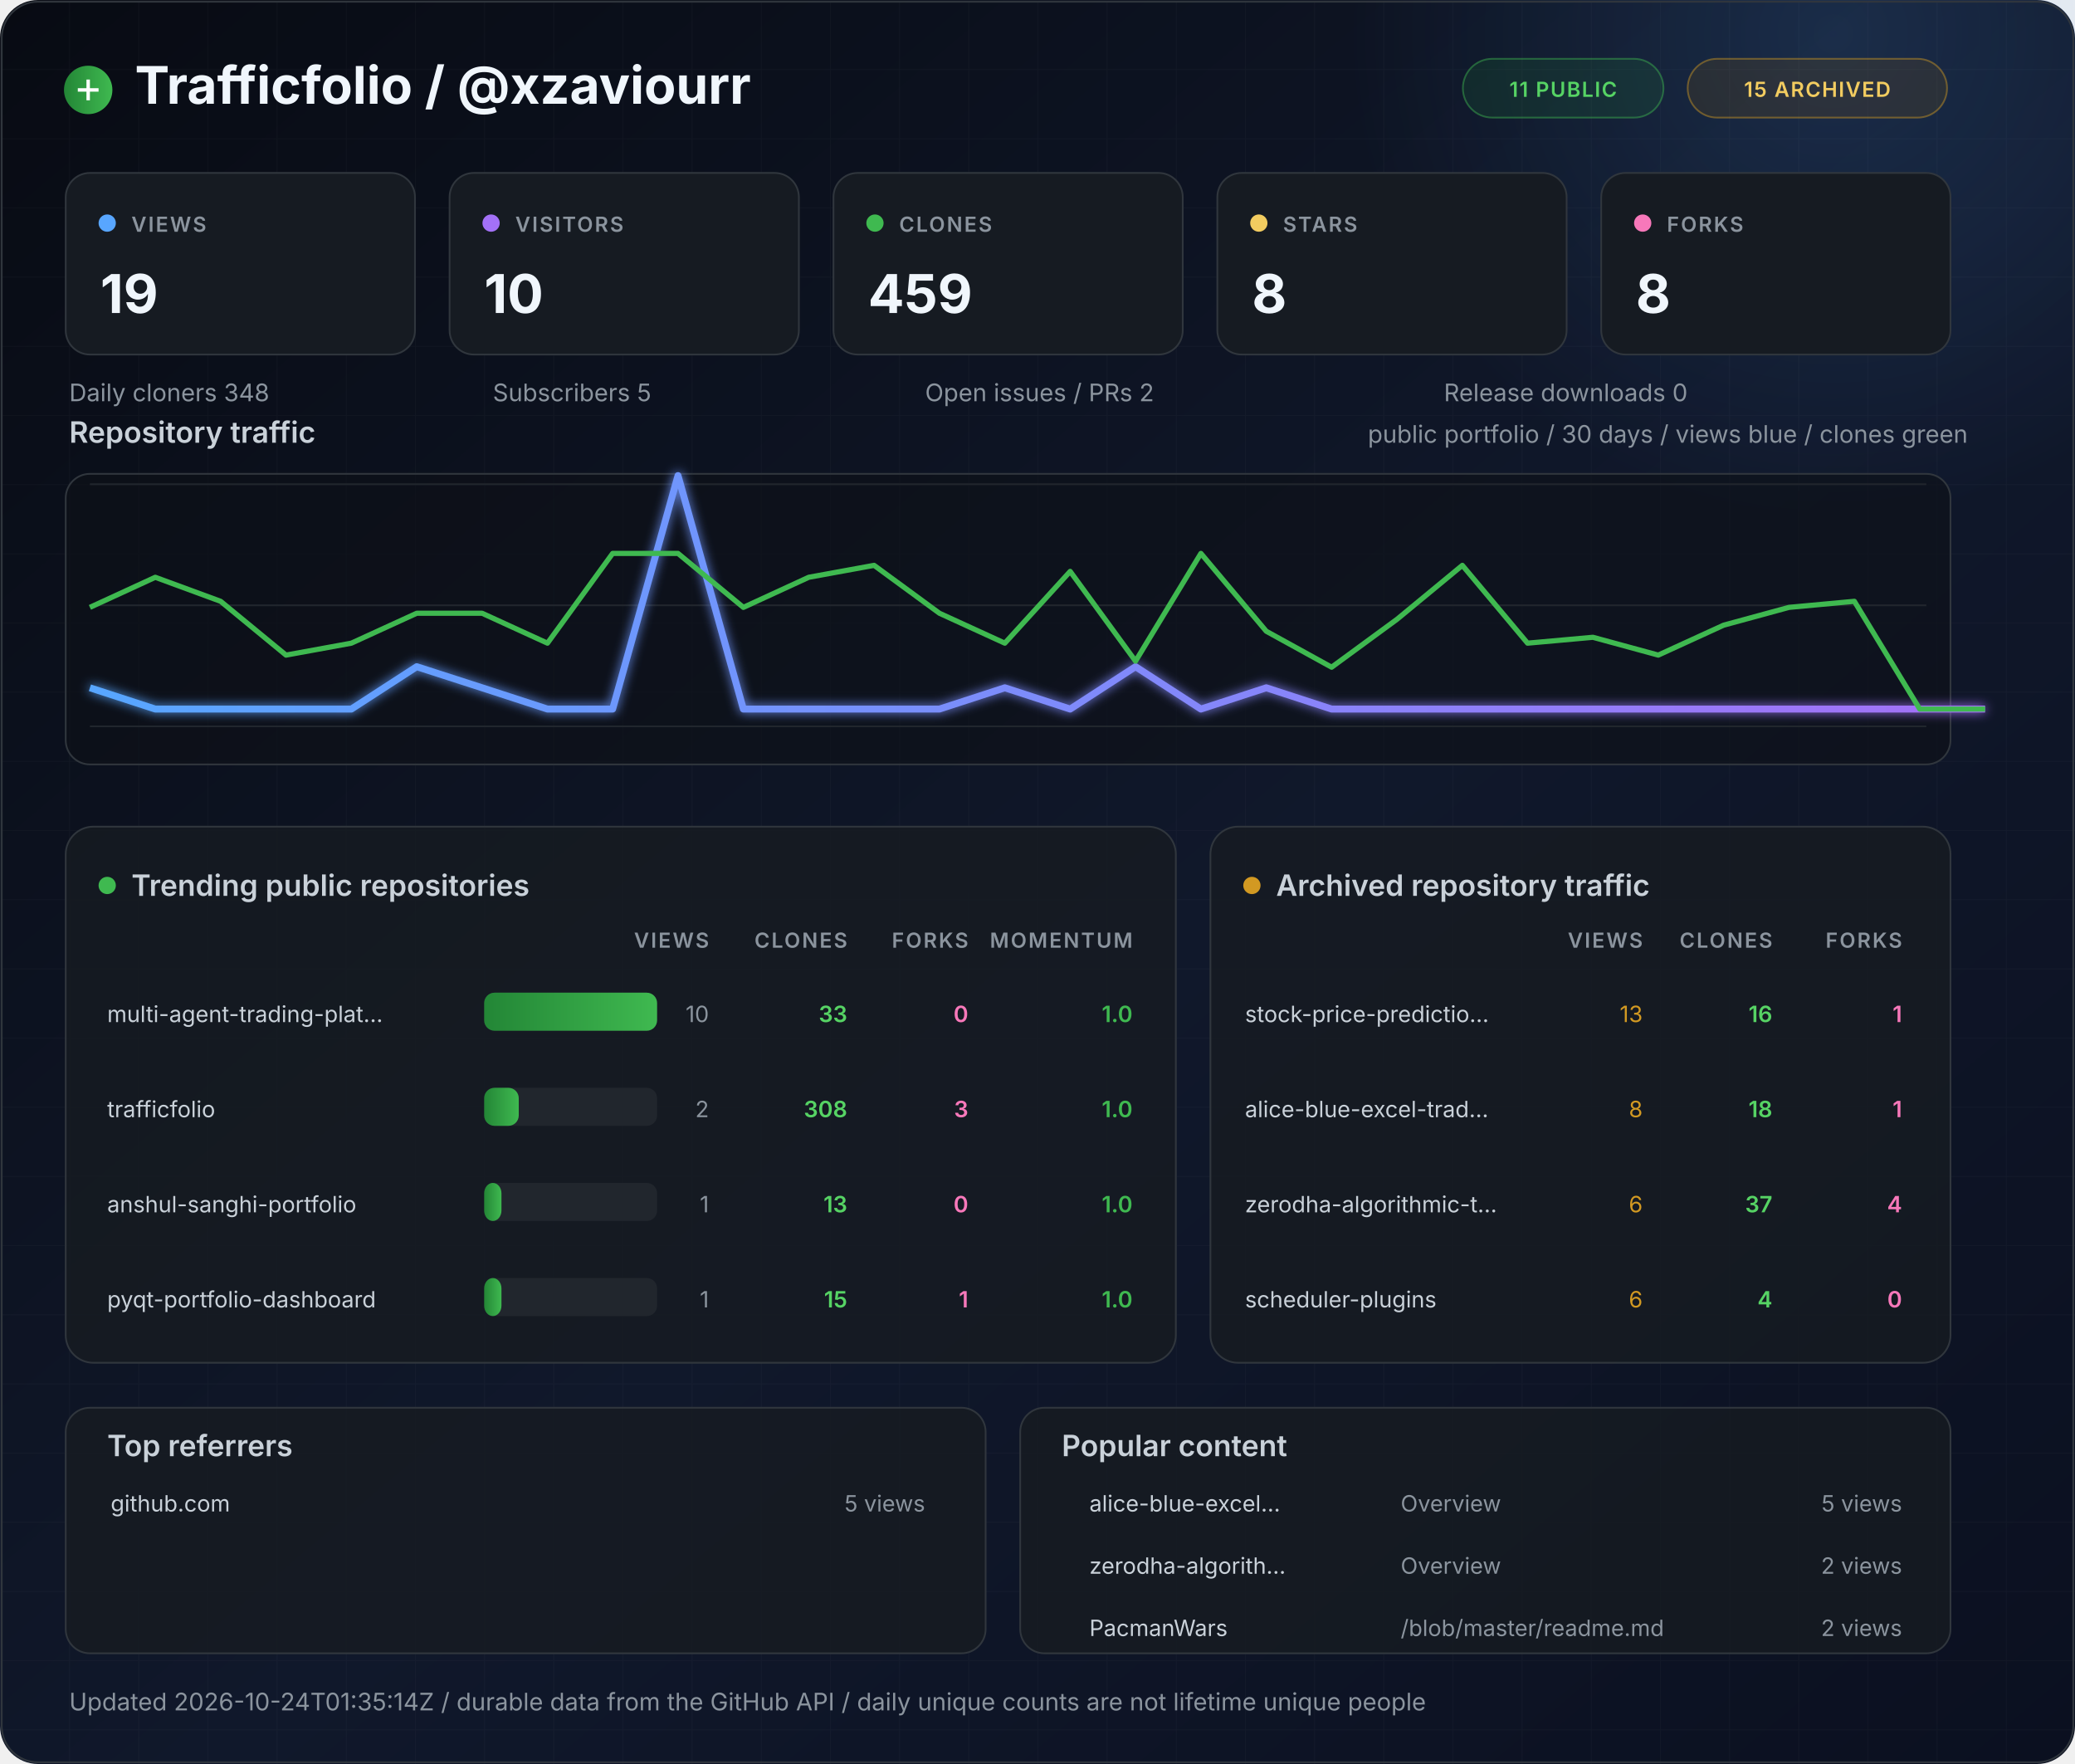
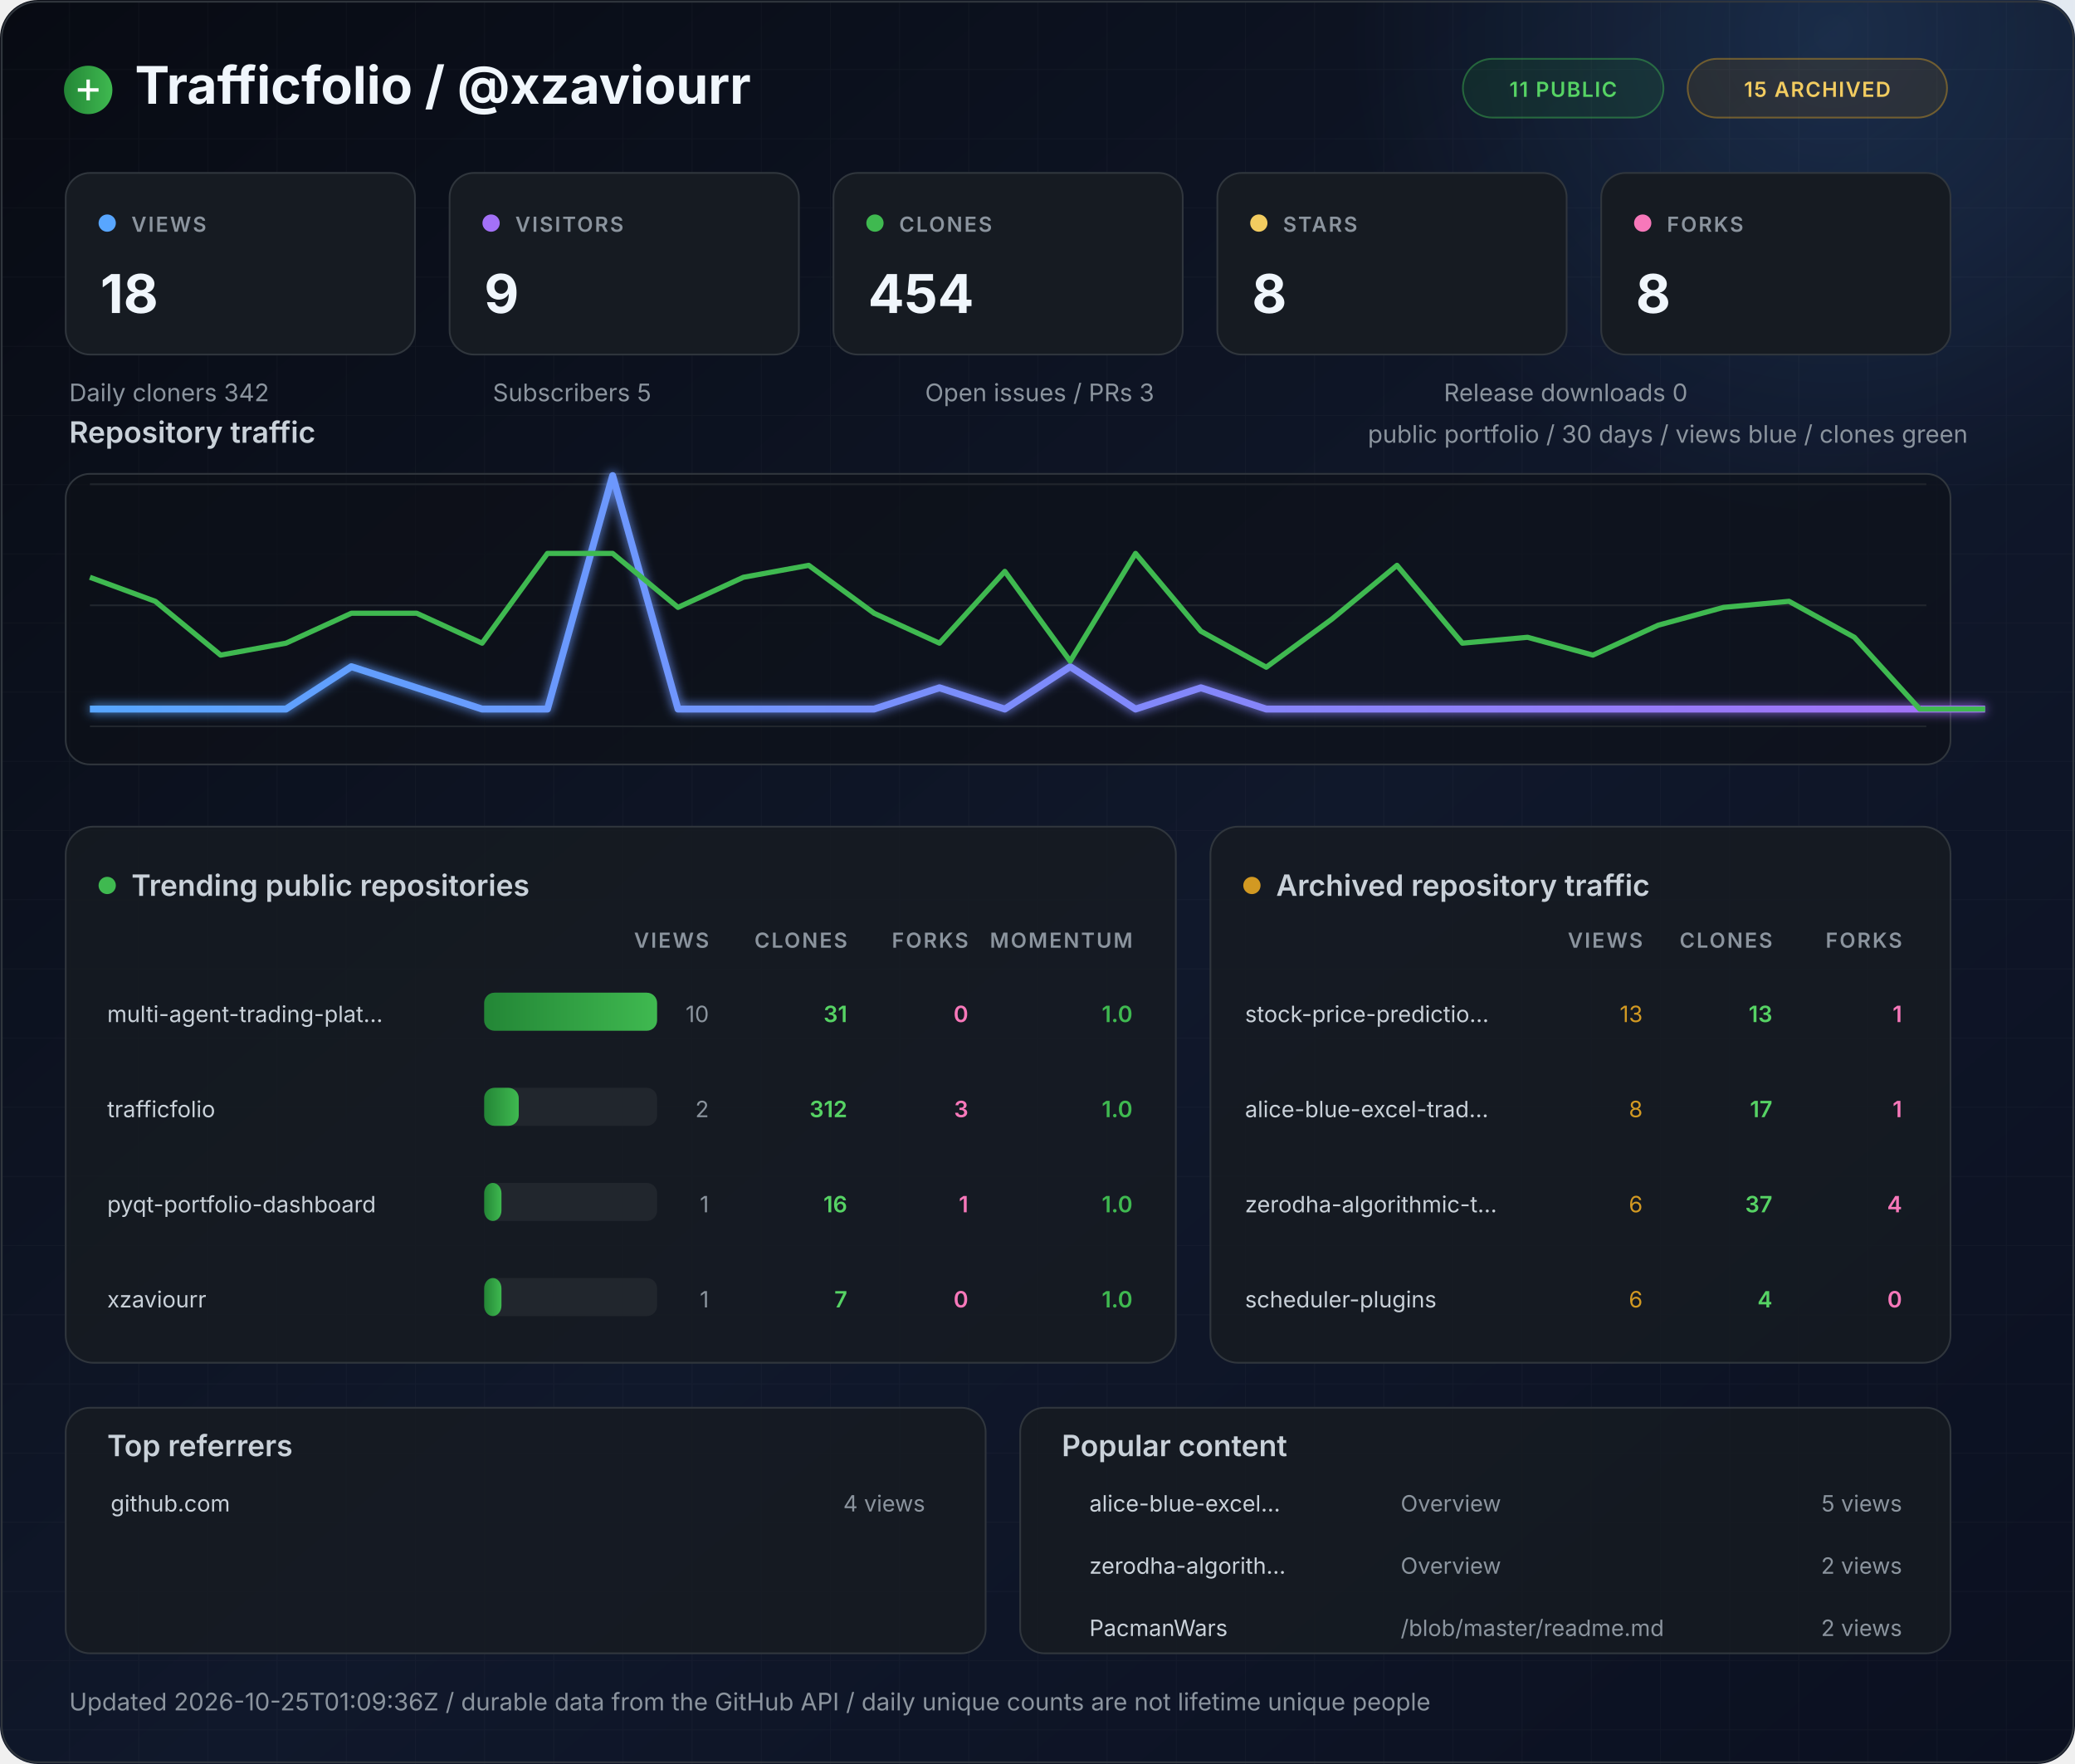
<svg xmlns="http://www.w3.org/2000/svg" width="1200" height="1020" viewBox="0 0 1200 1020" role="img" aria-label="Trafficfolio GitHub analytics dashboard for xzaviourr">
  <defs>
    <linearGradient id="bg" x1="0" y1="0" x2="1" y2="1">
      <stop stop-color="#080b13" />
      <stop offset=".55" stop-color="#10182b" />
      <stop offset="1" stop-color="#0b1020" />
    </linearGradient>
    <linearGradient id="line" x1="0" y1="0" x2="1" y2="0">
      <stop stop-color="#58a6ff" />
      <stop offset="1" stop-color="#a371f7" />
    </linearGradient>
    <linearGradient id="bar" x1="0" y1="0" x2="1" y2="0">
      <stop stop-color="#238636" />
      <stop offset="1" stop-color="#3fb950" />
    </linearGradient>
    <linearGradient id="archiveBar" x1="0" y1="0" x2="1" y2="0">
      <stop stop-color="#9e6a03" />
      <stop offset="1" stop-color="#f2cc60" />
    </linearGradient>
    <radialGradient id="ambient">
      <stop stop-color="#58a6ff" stop-opacity=".16" />
      <stop offset="1" stop-color="#58a6ff" stop-opacity="0" />
    </radialGradient>
    <pattern id="grid" width="40" height="40" patternUnits="userSpaceOnUse">
      <path d="M40 0H0V40" fill="none" stroke="#ffffff" stroke-opacity=".025" />
    </pattern>
    <filter id="glow">
      <feGaussianBlur stdDeviation="3" result="b" />
      <feMerge>
        <feMergeNode in="b" />
        <feMergeNode in="SourceGraphic" />
      </feMerge>
    </filter>
    <style>
    .title{font:750 30px -apple-system,BlinkMacSystemFont,"Segoe UI",sans-serif;fill:#f0f6fc}
    .subtitle{font:14px -apple-system,BlinkMacSystemFont,"Segoe UI",sans-serif;fill:#8b949e}
    .label{font:600 12px -apple-system,BlinkMacSystemFont,"Segoe UI",sans-serif;fill:#8b949e;letter-spacing:1px}
    .metric{font:700 31px -apple-system,BlinkMacSystemFont,"Segoe UI",sans-serif;fill:#f0f6fc}
    .section{font:600 17px -apple-system,BlinkMacSystemFont,"Segoe UI",sans-serif;fill:#c9d1d9}
    .repo,.value,.trend,.archive,.clone,.fork{font:13px -apple-system,BlinkMacSystemFont,"Segoe UI",sans-serif;fill:#c9d1d9}
    .value{fill:#8b949e} .trend{fill:#3fb950;font-weight:600} .archive{fill:#d29922}
    .clone{fill:#56d364;font-weight:600} .fork{fill:#f778ba;font-weight:600}
    .pill{font:600 12px -apple-system,BlinkMacSystemFont,"Segoe UI",sans-serif;letter-spacing:.7px}
  </style>
  </defs>
  <rect width="1200" height="1020" rx="22" fill="url(#bg)" />
  <rect width="1200" height="1020" rx="22" fill="url(#grid)" />
  <circle cx="1060" cy="20" r="280" fill="url(#ambient)" />
  <rect x="1" y="1" width="1198" height="1018" rx="21" fill="none" stroke="#30363d" />
  <circle cx="51" cy="52" r="14" fill="url(#bar)" />
  <path d="M45 52h12M51 46v12" stroke="#fff" stroke-width="2" />
  <text x="78" y="60" class="title">Trafficfolio / @xzaviourr</text>
  <rect x="846" y="34" width="116" height="34" rx="17" fill="#238636" fill-opacity=".16" stroke="#3fb950" stroke-opacity=".45" />
  <text x="904" y="56" text-anchor="middle" class="pill" fill="#56d364">11 PUBLIC</text>
  <rect x="976" y="34" width="150" height="34" rx="17" fill="#9e6a03" fill-opacity=".14" stroke="#d29922" stroke-opacity=".45" />
  <text x="1051" y="56" text-anchor="middle" class="pill" fill="#f2cc60">15 ARCHIVED</text>
  <rect x="38" y="100" width="202" height="105" rx="14" fill="#161b22" stroke="#30363d" />
  <circle cx="62" cy="129" r="5" fill="#58a6ff" />
  <text x="76" y="134" class="label">VIEWS</text>
-   <text x="58" y="181" class="metric">19</text>
+   <text x="58" y="181" class="metric">18</text>
  <rect x="260" y="100" width="202" height="105" rx="14" fill="#161b22" stroke="#30363d" />
  <circle cx="284" cy="129" r="5" fill="#a371f7" />
  <text x="298" y="134" class="label">VISITORS</text>
-   <text x="280" y="181" class="metric">10</text>
+   <text x="280" y="181" class="metric">9</text>
  <rect x="482" y="100" width="202" height="105" rx="14" fill="#161b22" stroke="#30363d" />
  <circle cx="506" cy="129" r="5" fill="#3fb950" />
  <text x="520" y="134" class="label">CLONES</text>
-   <text x="502" y="181" class="metric">459</text>
+   <text x="502" y="181" class="metric">454</text>
  <rect x="704" y="100" width="202" height="105" rx="14" fill="#161b22" stroke="#30363d" />
  <circle cx="728" cy="129" r="5" fill="#f2cc60" />
  <text x="742" y="134" class="label">STARS</text>
  <text x="724" y="181" class="metric">8</text>
  <rect x="926" y="100" width="202" height="105" rx="14" fill="#161b22" stroke="#30363d" />
  <circle cx="950" cy="129" r="5" fill="#f778ba" />
  <text x="964" y="134" class="label">FORKS</text>
  <text x="946" y="181" class="metric">8</text>
-   <text x="40" y="232" class="subtitle">Daily cloners 348</text>
+   <text x="40" y="232" class="subtitle">Daily cloners 342</text>
  <text x="285" y="232" class="subtitle">Subscribers 5</text>
-   <text x="535" y="232" class="subtitle">Open issues / PRs 2</text>
+   <text x="535" y="232" class="subtitle">Open issues / PRs 3</text>
  <text x="835" y="232" class="subtitle">Release downloads 0</text>
  <text x="40" y="256" class="section">Repository traffic</text>
  <text x="1138" y="256" text-anchor="end" class="subtitle">public portfolio / 30 days / views blue / clones green</text>
  <rect x="38" y="274" width="1090" height="168" rx="14" fill="#0d1117" fill-opacity=".62" stroke="#30363d" />
  <line x1="52" y1="420" x2="1114" y2="420" stroke="#21262d" />
  <line x1="52" y1="350" x2="1114" y2="350" stroke="#21262d" />
  <line x1="52" y1="280" x2="1114" y2="280" stroke="#21262d" />
-   <polyline points="52.0,397.7 89.8,410.0 127.6,410.0 165.4,410.0 203.2,410.0 241.0,385.5 278.8,397.7 316.6,410.0 354.3,410.0 392.1,275.0 429.9,410.0 467.7,410.0 505.5,410.0 543.3,410.0 581.1,397.7 618.9,410.0 656.7,385.5 694.5,410.0 732.3,397.7 770.1,410.0 807.9,410.0 845.7,410.0 883.4,410.0 921.2,410.0 959.0,410.0 996.8,410.0 1034.6,410.0 1072.4,410.0 1110.2,410.0 1148.0,410.0" fill="none" stroke="url(#line)" stroke-width="4" stroke-linejoin="round" filter="url(#glow)" />
-   <polyline points="52.0,351.2 89.8,333.8 127.6,347.7 165.4,378.8 203.2,371.9 241.0,354.6 278.8,354.6 316.6,371.9 354.3,320.0 392.1,320.0 429.9,351.2 467.7,333.8 505.5,326.9 543.3,354.6 581.1,371.9 618.9,330.4 656.7,382.3 694.5,320.0 732.3,365.0 770.1,385.8 807.9,358.1 845.7,326.9 883.4,371.9 921.2,368.5 959.0,378.8 996.8,361.5 1034.6,351.2 1072.4,347.7 1110.2,410.0 1148.0,410.0" fill="none" stroke="#3fb950" stroke-width="3" stroke-linejoin="round" />
+   <polyline points="52.0,410.0 89.8,410.0 127.6,410.0 165.4,410.0 203.2,385.5 241.0,397.7 278.8,410.0 316.6,410.0 354.3,275.0 392.1,410.0 429.9,410.0 467.7,410.0 505.5,410.0 543.3,397.7 581.1,410.0 618.9,385.5 656.7,410.0 694.5,397.7 732.3,410.0 770.1,410.0 807.9,410.0 845.7,410.0 883.4,410.0 921.2,410.0 959.0,410.0 996.8,410.0 1034.6,410.0 1072.4,410.0 1110.2,410.0 1148.0,410.0" fill="none" stroke="url(#line)" stroke-width="4" stroke-linejoin="round" filter="url(#glow)" />
+   <polyline points="52.0,333.8 89.8,347.7 127.6,378.8 165.4,371.9 203.2,354.6 241.0,354.6 278.8,371.9 316.6,320.0 354.3,320.0 392.1,351.2 429.9,333.8 467.7,326.9 505.5,354.6 543.3,371.9 581.1,330.4 618.9,382.3 656.7,320.0 694.5,365.0 732.3,385.8 770.1,358.1 807.9,326.9 845.7,371.9 883.4,368.5 921.2,378.8 959.0,361.5 996.8,351.2 1034.6,347.7 1072.4,368.5 1110.2,410.0 1148.0,410.0" fill="none" stroke="#3fb950" stroke-width="3" stroke-linejoin="round" />
  <rect x="38" y="478" width="642" height="310" rx="16" fill="#161b22" fill-opacity=".82" stroke="#30363d" />
  <circle cx="62" cy="512" r="5" fill="#3fb950" />
  <text x="76" y="518" class="section">Trending public repositories</text>
  <text x="410" y="548" text-anchor="end" class="label">VIEWS</text>
  <text x="490" y="548" text-anchor="end" class="label">CLONES</text>
  <text x="560" y="548" text-anchor="end" class="label">FORKS</text>
  <text x="655" y="548" text-anchor="end" class="label">MOMENTUM</text>
  <text x="62" y="591" class="repo">multi-agent-trading-plat...</text>
  <rect x="280" y="574" width="100" height="22" rx="6" fill="#21262d" />
  <rect x="280" y="574" width="100" height="22" rx="6" fill="url(#bar)" />
  <text x="410" y="591" text-anchor="end" class="value">10</text>
-   <text x="490" y="591" text-anchor="end" class="clone">33</text>
+   <text x="490" y="591" text-anchor="end" class="clone">31</text>
  <text x="560" y="591" text-anchor="end" class="fork">0</text>
  <text x="655" y="591" text-anchor="end" class="trend">1.0</text>
  <text x="62" y="646" class="repo">trafficfolio</text>
  <rect x="280" y="629" width="100" height="22" rx="6" fill="#21262d" />
  <rect x="280" y="629" width="20" height="22" rx="6" fill="url(#bar)" />
  <text x="410" y="646" text-anchor="end" class="value">2</text>
-   <text x="490" y="646" text-anchor="end" class="clone">308</text>
+   <text x="490" y="646" text-anchor="end" class="clone">312</text>
  <text x="560" y="646" text-anchor="end" class="fork">3</text>
  <text x="655" y="646" text-anchor="end" class="trend">1.0</text>
-   <text x="62" y="701" class="repo">anshul-sanghi-portfolio</text>
+   <text x="62" y="701" class="repo">pyqt-portfolio-dashboard</text>
  <rect x="280" y="684" width="100" height="22" rx="6" fill="#21262d" />
  <rect x="280" y="684" width="10" height="22" rx="6" fill="url(#bar)" />
  <text x="410" y="701" text-anchor="end" class="value">1</text>
-   <text x="490" y="701" text-anchor="end" class="clone">13</text>
-   <text x="560" y="701" text-anchor="end" class="fork">0</text>
+   <text x="490" y="701" text-anchor="end" class="clone">16</text>
+   <text x="560" y="701" text-anchor="end" class="fork">1</text>
  <text x="655" y="701" text-anchor="end" class="trend">1.0</text>
-   <text x="62" y="756" class="repo">pyqt-portfolio-dashboard</text>
+   <text x="62" y="756" class="repo">xzaviourr</text>
  <rect x="280" y="739" width="100" height="22" rx="6" fill="#21262d" />
  <rect x="280" y="739" width="10" height="22" rx="6" fill="url(#bar)" />
  <text x="410" y="756" text-anchor="end" class="value">1</text>
-   <text x="490" y="756" text-anchor="end" class="clone">15</text>
-   <text x="560" y="756" text-anchor="end" class="fork">1</text>
+   <text x="490" y="756" text-anchor="end" class="clone">7</text>
+   <text x="560" y="756" text-anchor="end" class="fork">0</text>
  <text x="655" y="756" text-anchor="end" class="trend">1.0</text>
  <rect x="700" y="478" width="428" height="310" rx="16" fill="#161b22" fill-opacity=".82" stroke="#30363d" />
  <circle cx="724" cy="512" r="5" fill="#d29922" />
  <text x="738" y="518" class="section">Archived repository traffic</text>
  <text x="950" y="548" text-anchor="end" class="label">VIEWS</text>
  <text x="1025" y="548" text-anchor="end" class="label">CLONES</text>
  <text x="1100" y="548" text-anchor="end" class="label">FORKS</text>
  <text x="720" y="591" class="repo">stock-price-predictio...</text>
  <text x="950" y="591" text-anchor="end" class="archive">13</text>
-   <text x="1025" y="591" text-anchor="end" class="clone">16</text>
+   <text x="1025" y="591" text-anchor="end" class="clone">13</text>
  <text x="1100" y="591" text-anchor="end" class="fork">1</text>
  <text x="720" y="646" class="repo">alice-blue-excel-trad...</text>
  <text x="950" y="646" text-anchor="end" class="archive">8</text>
-   <text x="1025" y="646" text-anchor="end" class="clone">18</text>
+   <text x="1025" y="646" text-anchor="end" class="clone">17</text>
  <text x="1100" y="646" text-anchor="end" class="fork">1</text>
  <text x="720" y="701" class="repo">zerodha-algorithmic-t...</text>
  <text x="950" y="701" text-anchor="end" class="archive">6</text>
  <text x="1025" y="701" text-anchor="end" class="clone">37</text>
  <text x="1100" y="701" text-anchor="end" class="fork">4</text>
  <text x="720" y="756" class="repo">scheduler-plugins</text>
  <text x="950" y="756" text-anchor="end" class="archive">6</text>
  <text x="1025" y="756" text-anchor="end" class="clone">4</text>
  <text x="1100" y="756" text-anchor="end" class="fork">0</text>
  <rect x="38" y="814" width="532" height="142" rx="14" fill="#161b22" fill-opacity=".82" stroke="#30363d" />
  <text x="62" y="842" class="section">Top referrers</text>
  <text x="64" y="874" class="repo">github.com</text>
-   <text x="535" y="874" text-anchor="end" class="value">5 views</text>
+   <text x="535" y="874" text-anchor="end" class="value">4 views</text>
  <rect x="590" y="814" width="538" height="142" rx="14" fill="#161b22" fill-opacity=".82" stroke="#30363d" />
  <text x="614" y="842" class="section">Popular content</text>
  <text x="630" y="874" class="repo">alice-blue-excel...</text>
  <text x="810" y="874" class="value">Overview</text>
  <text x="1100" y="874" text-anchor="end" class="value">5 views</text>
  <text x="630" y="910" class="repo">zerodha-algorith...</text>
  <text x="810" y="910" class="value">Overview</text>
  <text x="1100" y="910" text-anchor="end" class="value">2 views</text>
  <text x="630" y="946" class="repo">PacmanWars</text>
  <text x="810" y="946" class="value">/blob/master/readme.md</text>
  <text x="1100" y="946" text-anchor="end" class="value">2 views</text>
-   <text x="40" y="989" class="subtitle">Updated 2026-10-24T01:35:14Z / durable data from the GitHub API / daily unique counts are not lifetime unique people</text>
+   <text x="40" y="989" class="subtitle">Updated 2026-10-25T01:09:36Z / durable data from the GitHub API / daily unique counts are not lifetime unique people</text>
</svg>
